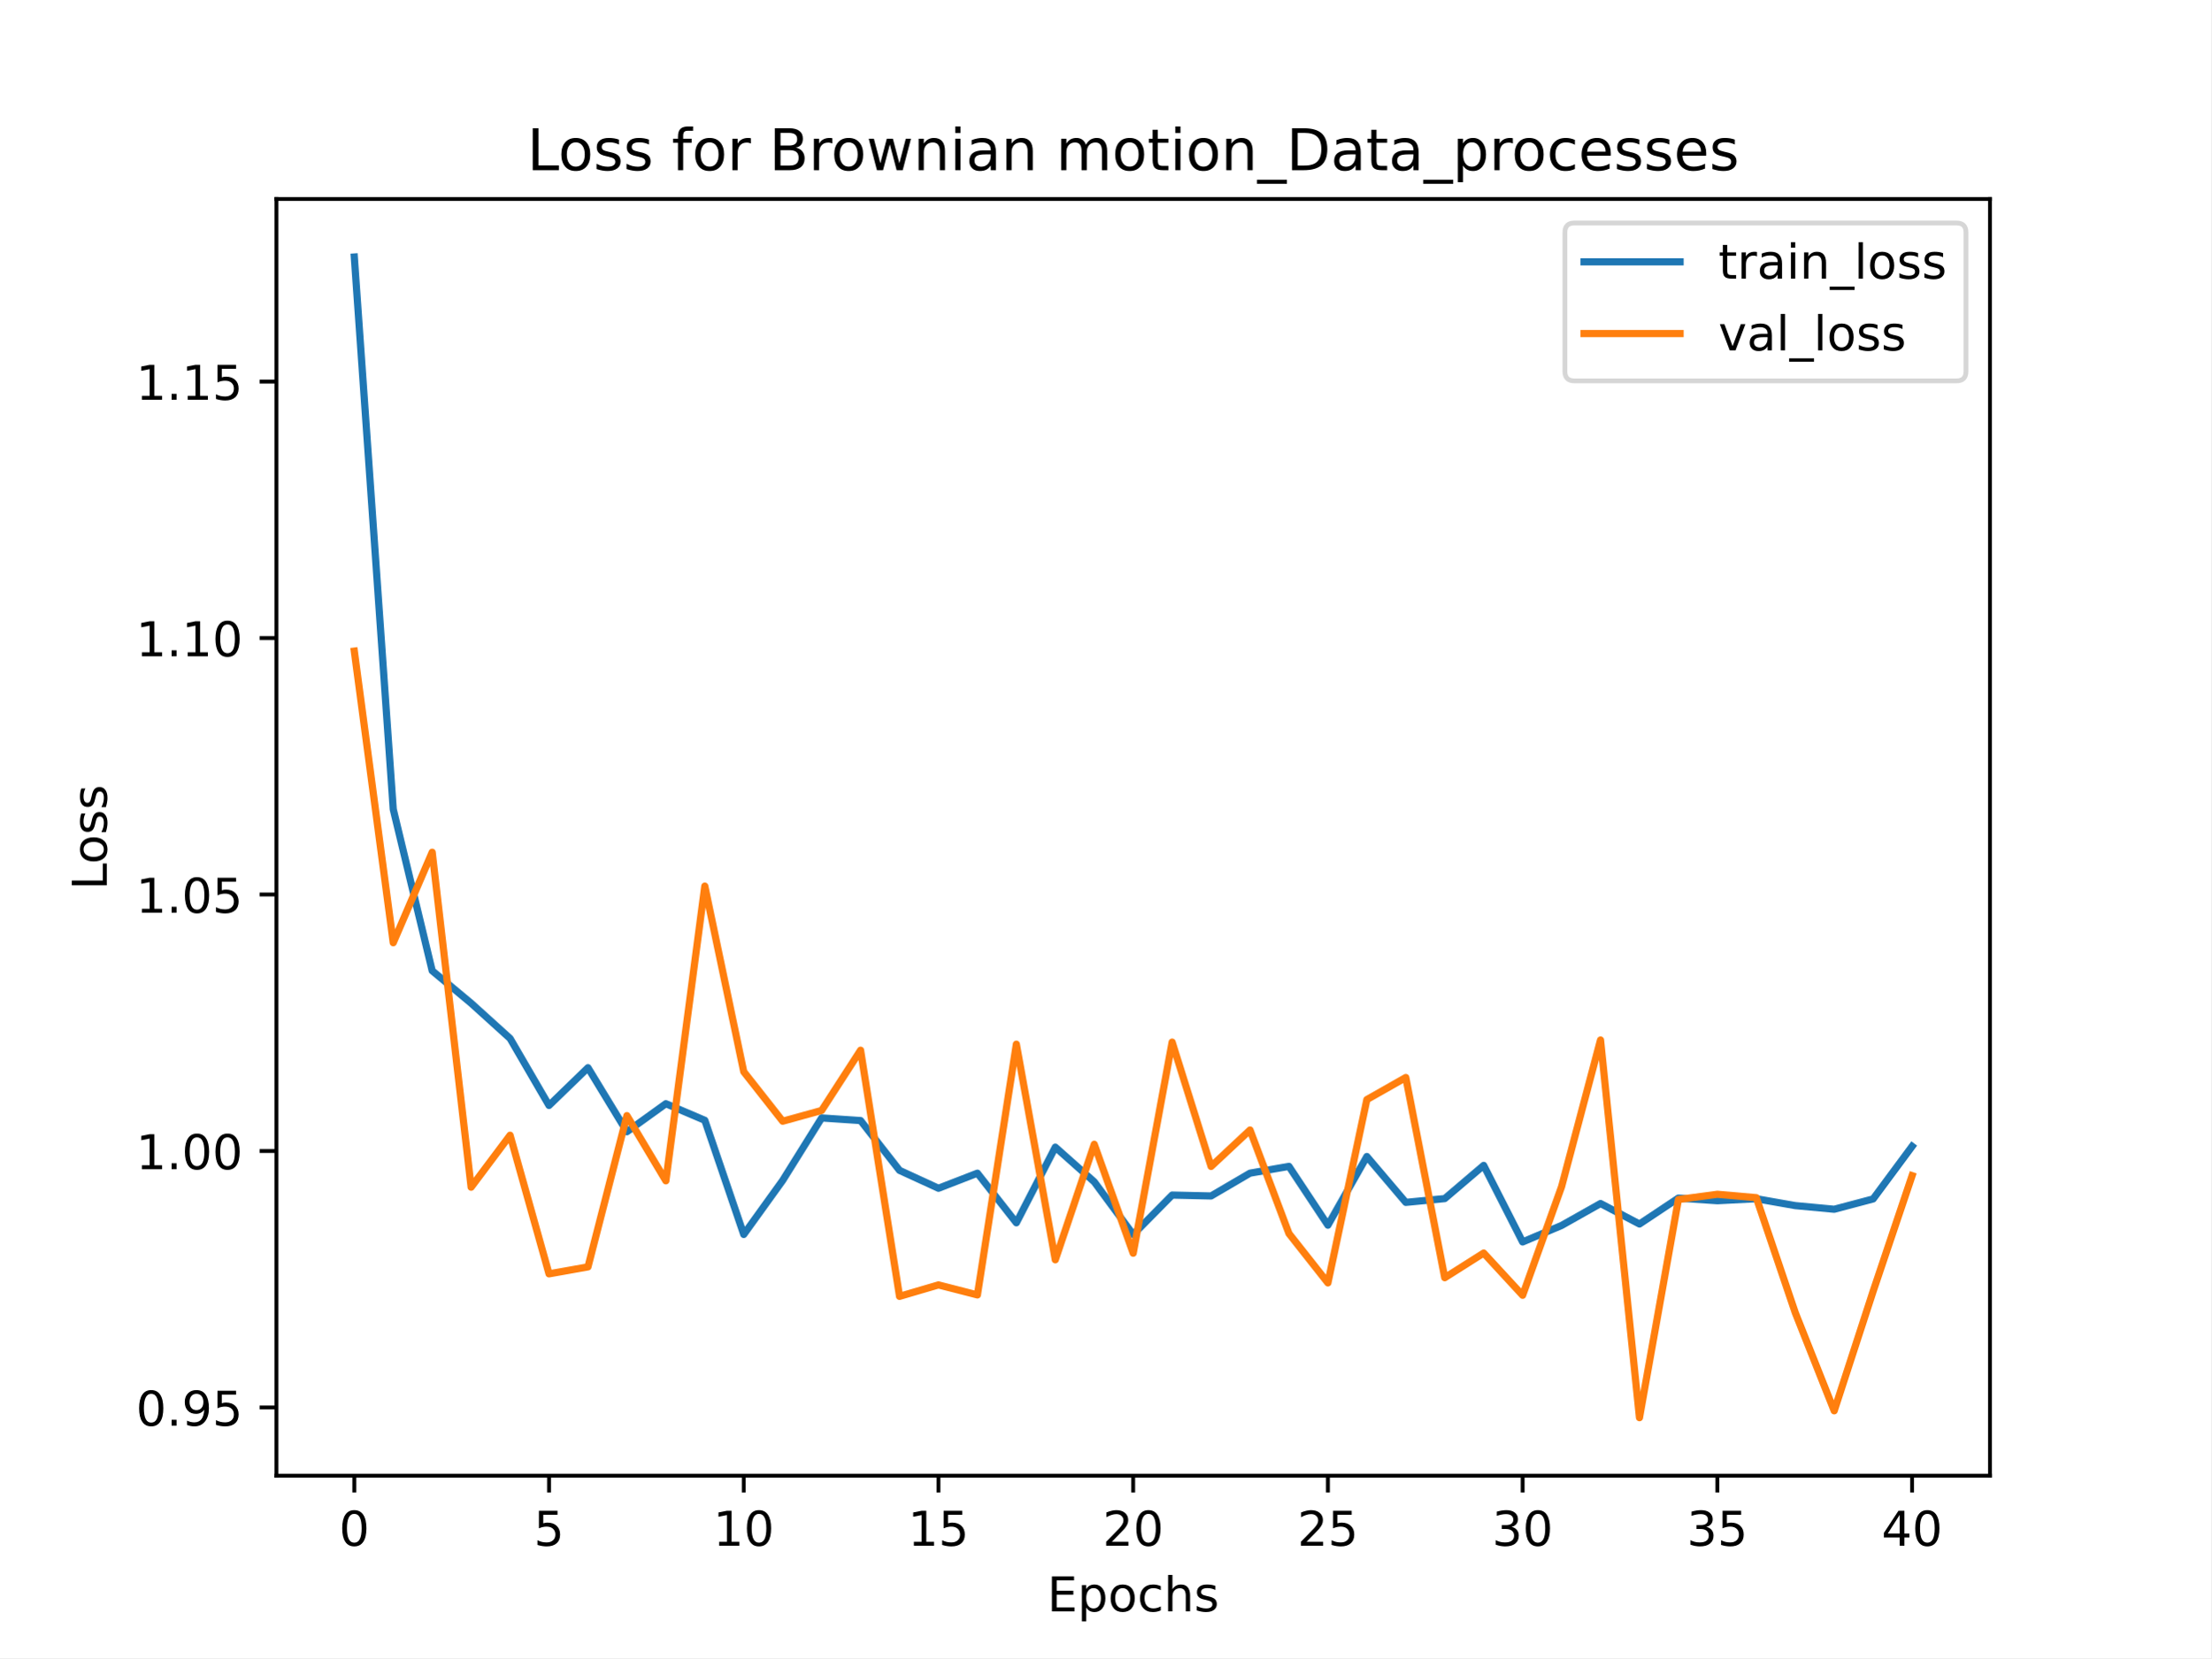
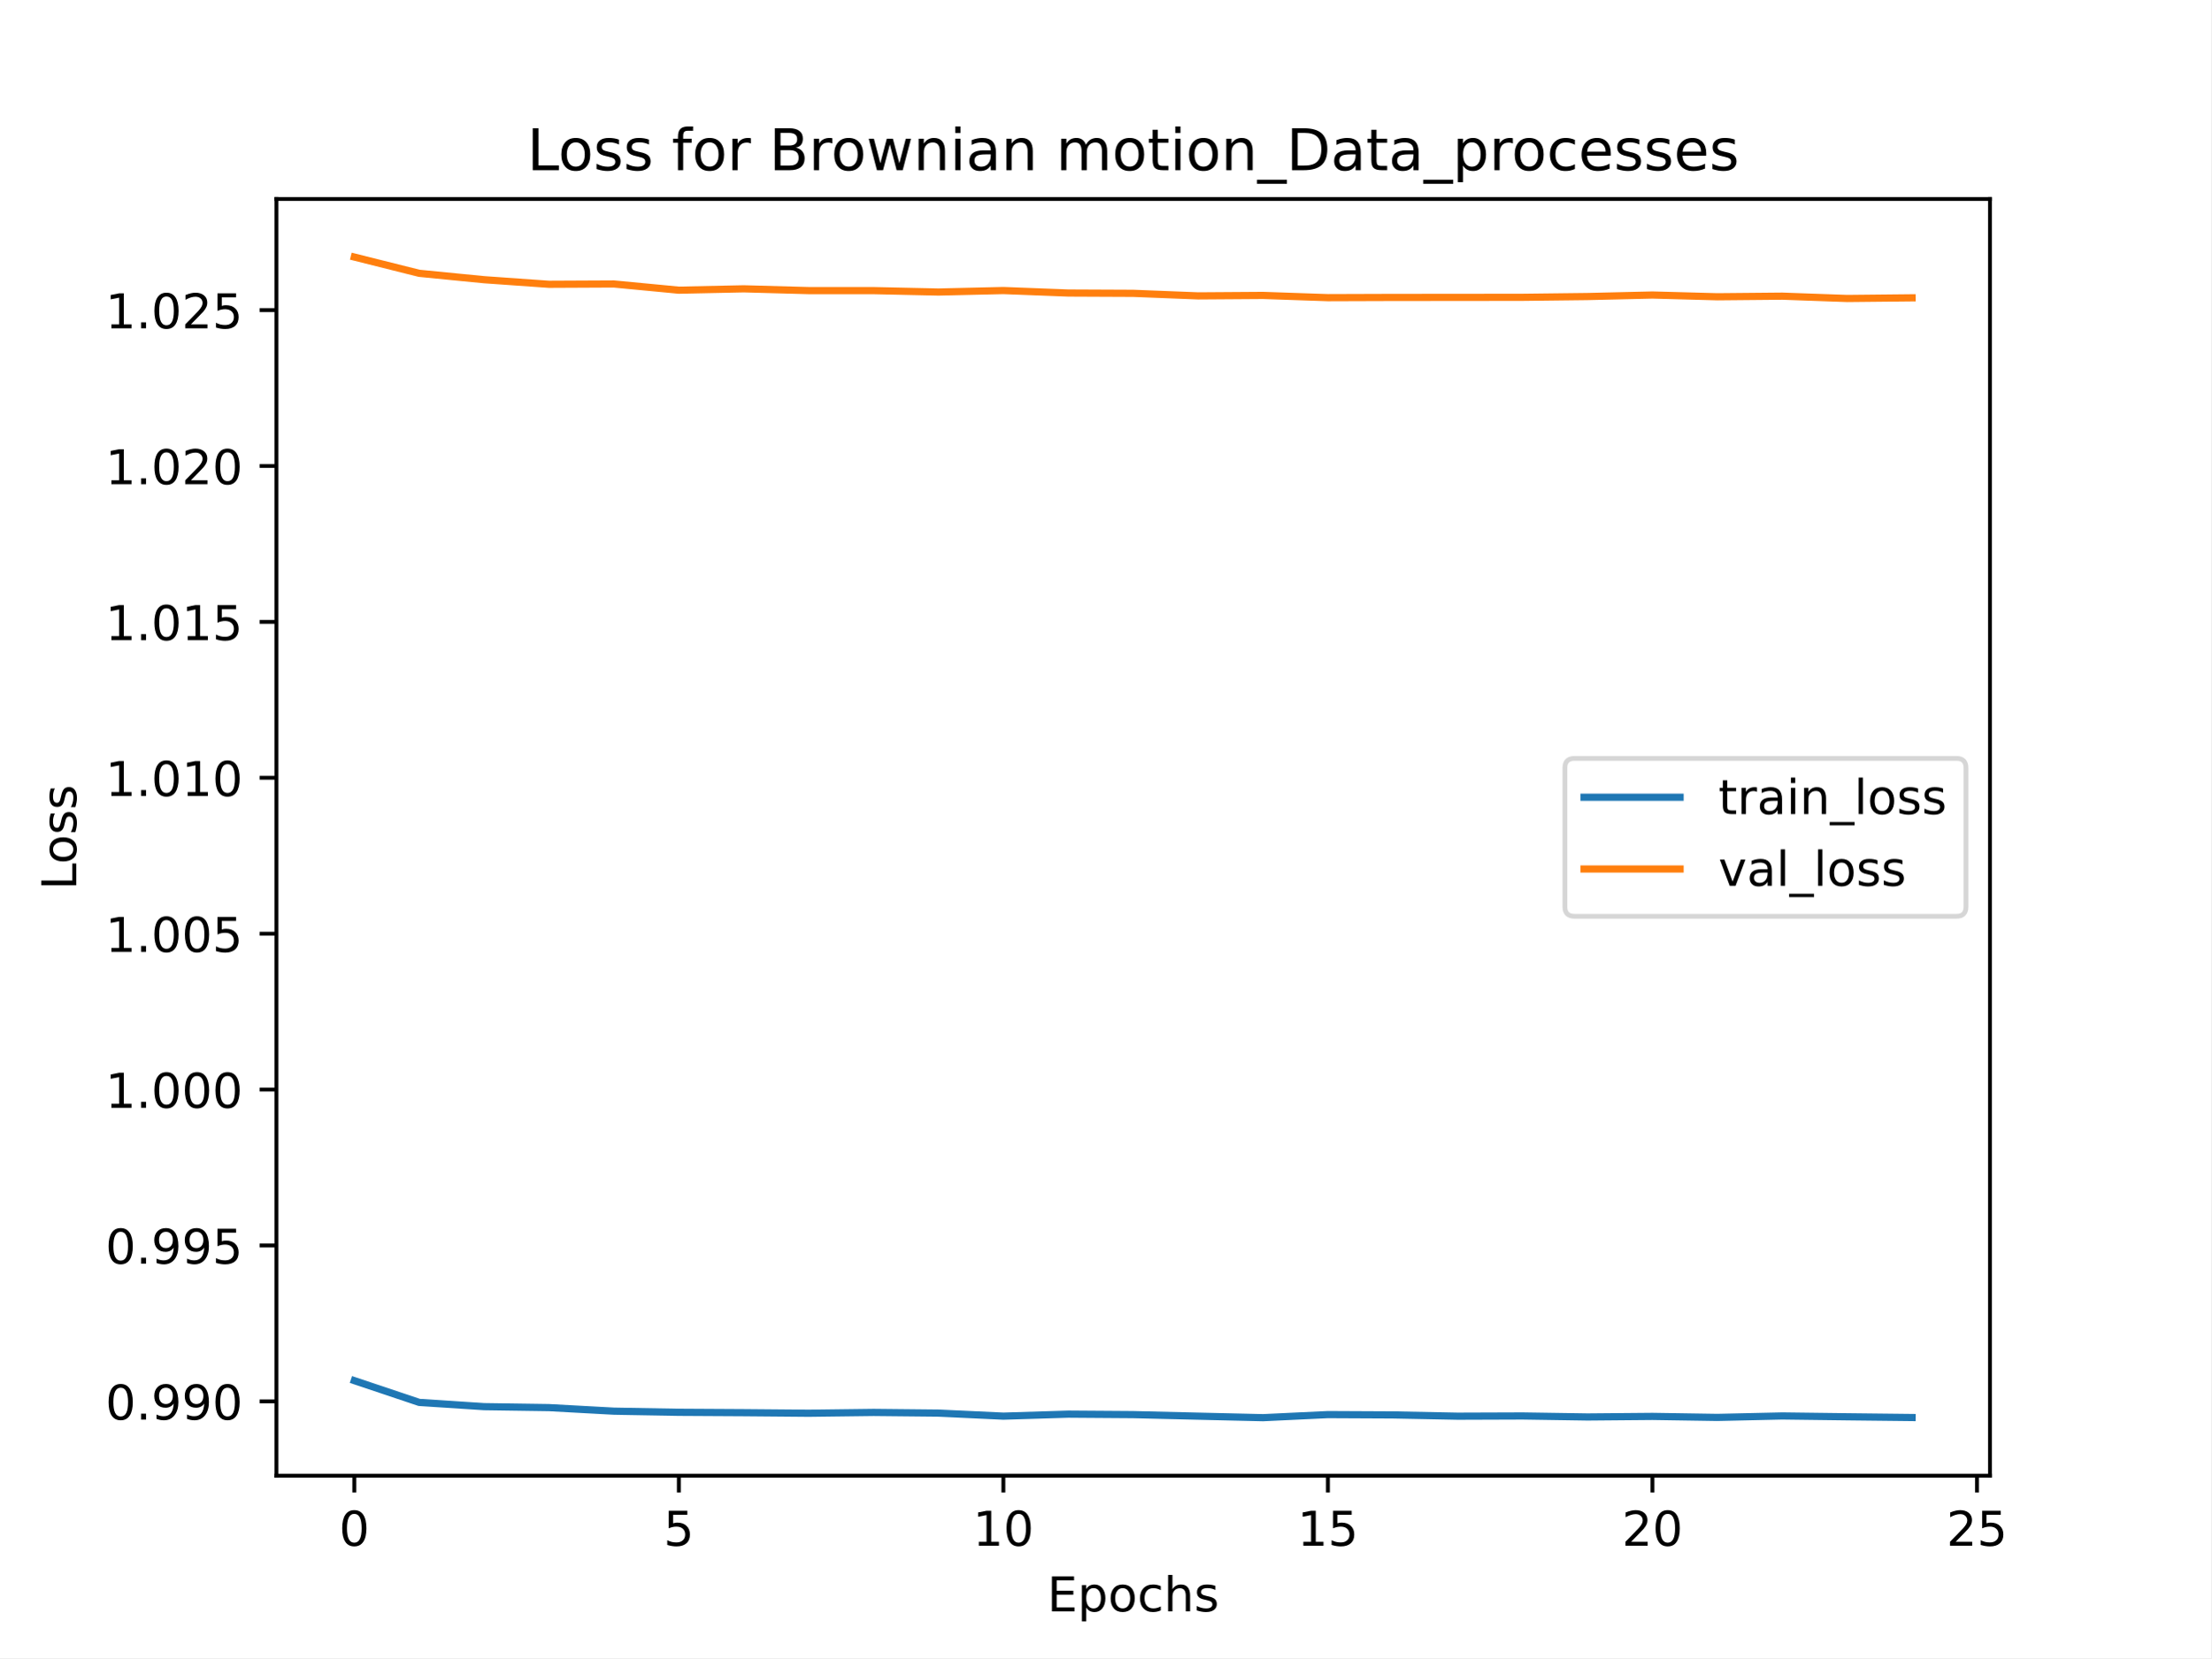
<svg xmlns="http://www.w3.org/2000/svg" xmlns:xlink="http://www.w3.org/1999/xlink" width="460.8pt" height="345.6pt" viewBox="0 0 460.8 345.6" version="1.1">
  <defs>
    <style type="text/css">*{stroke-linejoin: round; stroke-linecap: butt}</style>
  </defs>
  <g id="figure_1">
    <g id="patch_1">
      <path d="M 0 345.6  L 460.8 345.6  L 460.8 0  L 0 0  z " style="fill: #ffffff" />
    </g>
    <g id="axes_1">
      <g id="patch_2">
        <path d="M 57.6 307.584  L 414.72 307.584  L 414.72 41.472  L 57.6 41.472  z " style="fill: #ffffff" />
      </g>
      <g id="matplotlib.axis_1">
        <g id="xtick_1">
          <g id="line2d_1">
            <defs>
-               <path id="m9b17b53771" d="M 0 0  L 0 3.5  " style="stroke: #000000; stroke-width: 0.8" />
-             </defs>
-             <g>
-               <use xlink:href="#m9b17b53771" x="73.833" y="307.584" style="stroke: #000000; stroke-width: 0.8" />
+               <path id="m72644d7624" d="M 0 0  L 0 3.5  " style="stroke: #000000; stroke-width: 0.8" />
+             </defs>
+             <g>
+               <use xlink:href="#m72644d7624" x="73.833" y="307.584" style="stroke: #000000; stroke-width: 0.8" />
            </g>
          </g>
          <g id="text_1">
            <g transform="translate(70.65148 322.1824) scale(0.1 -0.1)">
              <defs>
                <path id="DejaVuSans-30" d="M 2034 4250  Q 1547 4250 1301 3770  Q 1056 3291 1056 2328  Q 1056 1369 1301 889  Q 1547 409 2034 409  Q 2525 409 2770 889  Q 3016 1369 3016 2328  Q 3016 3291 2770 3770  Q 2525 4250 2034 4250  z M 2034 4750  Q 2819 4750 3233 4129  Q 3647 3509 3647 2328  Q 3647 1150 3233 529  Q 2819 -91 2034 -91  Q 1250 -91 836 529  Q 422 1150 422 2328  Q 422 3509 836 4129  Q 1250 4750 2034 4750  z " transform="scale(0.015625)" />
              </defs>
              <use xlink:href="#DejaVuSans-30" />
            </g>
          </g>
        </g>
        <g id="xtick_2">
          <g id="line2d_2">
            <g>
-               <use xlink:href="#m9b17b53771" x="114.415" y="307.584" style="stroke: #000000; stroke-width: 0.8" />
+               <use xlink:href="#m72644d7624" x="141.469" y="307.584" style="stroke: #000000; stroke-width: 0.8" />
            </g>
          </g>
          <g id="text_2">
-             <g transform="translate(111.2333 322.1824) scale(0.1 -0.1)">
+             <g transform="translate(138.2878 322.1824) scale(0.1 -0.1)">
              <defs>
                <path id="DejaVuSans-35" d="M 691 4666  L 3169 4666  L 3169 4134  L 1269 4134  L 1269 2991  Q 1406 3038 1543 3061  Q 1681 3084 1819 3084  Q 2600 3084 3056 2656  Q 3513 2228 3513 1497  Q 3513 744 3044 326  Q 2575 -91 1722 -91  Q 1428 -91 1123 -41  Q 819 9 494 109  L 494 744  Q 775 591 1075 516  Q 1375 441 1709 441  Q 2250 441 2565 725  Q 2881 1009 2881 1497  Q 2881 1984 2565 2268  Q 2250 2553 1709 2553  Q 1456 2553 1204 2497  Q 953 2441 691 2322  L 691 4666  z " transform="scale(0.015625)" />
              </defs>
              <use xlink:href="#DejaVuSans-35" />
            </g>
          </g>
        </g>
        <g id="xtick_3">
          <g id="line2d_3">
            <g>
-               <use xlink:href="#m9b17b53771" x="154.996" y="307.584" style="stroke: #000000; stroke-width: 0.8" />
+               <use xlink:href="#m72644d7624" x="209.105" y="307.584" style="stroke: #000000; stroke-width: 0.8" />
            </g>
          </g>
          <g id="text_3">
-             <g transform="translate(148.6339 322.1824) scale(0.1 -0.1)">
+             <g transform="translate(202.743 322.1824) scale(0.1 -0.1)">
              <defs>
                <path id="DejaVuSans-31" d="M 794 531  L 1825 531  L 1825 4091  L 703 3866  L 703 4441  L 1819 4666  L 2450 4666  L 2450 531  L 3481 531  L 3481 0  L 794 0  L 794 531  z " transform="scale(0.015625)" />
              </defs>
              <use xlink:href="#DejaVuSans-31" />
              <use xlink:href="#DejaVuSans-30" transform="translate(63.62305 0)" />
            </g>
          </g>
        </g>
        <g id="xtick_4">
          <g id="line2d_4">
            <g>
-               <use xlink:href="#m9b17b53771" x="195.578" y="307.584" style="stroke: #000000; stroke-width: 0.8" />
+               <use xlink:href="#m72644d7624" x="276.742" y="307.584" style="stroke: #000000; stroke-width: 0.8" />
            </g>
          </g>
          <g id="text_4">
-             <g transform="translate(189.2157 322.1824) scale(0.1 -0.1)">
+             <g transform="translate(270.3793 322.1824) scale(0.1 -0.1)">
              <use xlink:href="#DejaVuSans-31" />
              <use xlink:href="#DejaVuSans-35" transform="translate(63.62305 0)" />
            </g>
          </g>
        </g>
        <g id="xtick_5">
          <g id="line2d_5">
            <g>
-               <use xlink:href="#m9b17b53771" x="236.16" y="307.584" style="stroke: #000000; stroke-width: 0.8" />
+               <use xlink:href="#m72644d7624" x="344.378" y="307.584" style="stroke: #000000; stroke-width: 0.8" />
            </g>
          </g>
          <g id="text_5">
-             <g transform="translate(229.7975 322.1824) scale(0.1 -0.1)">
+             <g transform="translate(338.0157 322.1824) scale(0.1 -0.1)">
              <defs>
                <path id="DejaVuSans-32" d="M 1228 531  L 3431 531  L 3431 0  L 469 0  L 469 531  Q 828 903 1448 1529  Q 2069 2156 2228 2338  Q 2531 2678 2651 2914  Q 2772 3150 2772 3378  Q 2772 3750 2511 3984  Q 2250 4219 1831 4219  Q 1534 4219 1204 4116  Q 875 4013 500 3803  L 500 4441  Q 881 4594 1212 4672  Q 1544 4750 1819 4750  Q 2544 4750 2975 4387  Q 3406 4025 3406 3419  Q 3406 3131 3298 2873  Q 3191 2616 2906 2266  Q 2828 2175 2409 1742  Q 1991 1309 1228 531  z " transform="scale(0.015625)" />
              </defs>
              <use xlink:href="#DejaVuSans-32" />
              <use xlink:href="#DejaVuSans-30" transform="translate(63.62305 0)" />
            </g>
          </g>
        </g>
        <g id="xtick_6">
          <g id="line2d_6">
            <g>
-               <use xlink:href="#m9b17b53771" x="276.742" y="307.584" style="stroke: #000000; stroke-width: 0.8" />
+               <use xlink:href="#m72644d7624" x="412.015" y="307.584" style="stroke: #000000; stroke-width: 0.8" />
            </g>
          </g>
          <g id="text_6">
-             <g transform="translate(270.3793 322.1824) scale(0.1 -0.1)">
+             <g transform="translate(405.652 322.1824) scale(0.1 -0.1)">
              <use xlink:href="#DejaVuSans-32" />
              <use xlink:href="#DejaVuSans-35" transform="translate(63.62305 0)" />
            </g>
          </g>
        </g>
-         <g id="xtick_7">
-           <g id="line2d_7">
-             <g>
-               <use xlink:href="#m9b17b53771" x="317.324" y="307.584" style="stroke: #000000; stroke-width: 0.8" />
-             </g>
-           </g>
-           <g id="text_7">
-             <g transform="translate(310.9611 322.1824) scale(0.1 -0.1)">
-               <defs>
-                 <path id="DejaVuSans-33" d="M 2597 2516  Q 3050 2419 3304 2112  Q 3559 1806 3559 1356  Q 3559 666 3084 287  Q 2609 -91 1734 -91  Q 1441 -91 1130 -33  Q 819 25 488 141  L 488 750  Q 750 597 1062 519  Q 1375 441 1716 441  Q 2309 441 2620 675  Q 2931 909 2931 1356  Q 2931 1769 2642 2001  Q 2353 2234 1838 2234  L 1294 2234  L 1294 2753  L 1863 2753  Q 2328 2753 2575 2939  Q 2822 3125 2822 3475  Q 2822 3834 2567 4026  Q 2313 4219 1838 4219  Q 1578 4219 1281 4162  Q 984 4106 628 3988  L 628 4550  Q 988 4650 1302 4700  Q 1616 4750 1894 4750  Q 2613 4750 3031 4423  Q 3450 4097 3450 3541  Q 3450 3153 3228 2886  Q 3006 2619 2597 2516  z " transform="scale(0.015625)" />
-               </defs>
-               <use xlink:href="#DejaVuSans-33" />
-               <use xlink:href="#DejaVuSans-30" transform="translate(63.62305 0)" />
-             </g>
-           </g>
-         </g>
-         <g id="xtick_8">
-           <g id="line2d_8">
-             <g>
-               <use xlink:href="#m9b17b53771" x="357.905" y="307.584" style="stroke: #000000; stroke-width: 0.8" />
-             </g>
-           </g>
-           <g id="text_8">
-             <g transform="translate(351.543 322.1824) scale(0.1 -0.1)">
-               <use xlink:href="#DejaVuSans-33" />
-               <use xlink:href="#DejaVuSans-35" transform="translate(63.62305 0)" />
-             </g>
-           </g>
-         </g>
-         <g id="xtick_9">
-           <g id="line2d_9">
-             <g>
-               <use xlink:href="#m9b17b53771" x="398.487" y="307.584" style="stroke: #000000; stroke-width: 0.8" />
-             </g>
-           </g>
-           <g id="text_9">
-             <g transform="translate(392.1248 322.1824) scale(0.1 -0.1)">
-               <defs>
-                 <path id="DejaVuSans-34" d="M 2419 4116  L 825 1625  L 2419 1625  L 2419 4116  z M 2253 4666  L 3047 4666  L 3047 1625  L 3713 1625  L 3713 1100  L 3047 1100  L 3047 0  L 2419 0  L 2419 1100  L 313 1100  L 313 1709  L 2253 4666  z " transform="scale(0.015625)" />
-               </defs>
-               <use xlink:href="#DejaVuSans-34" />
-               <use xlink:href="#DejaVuSans-30" transform="translate(63.62305 0)" />
-             </g>
-           </g>
-         </g>
-         <g id="text_10">
+         <g id="text_7">
          <g transform="translate(218.2444 335.8606) scale(0.1 -0.1)">
            <defs>
              <path id="DejaVuSans-45" d="M 628 4666  L 3578 4666  L 3578 4134  L 1259 4134  L 1259 2753  L 3481 2753  L 3481 2222  L 1259 2222  L 1259 531  L 3634 531  L 3634 0  L 628 0  L 628 4666  z " transform="scale(0.015625)" />
              <path id="DejaVuSans-70" d="M 1159 525  L 1159 -1331  L 581 -1331  L 581 3500  L 1159 3500  L 1159 2969  Q 1341 3281 1617 3432  Q 1894 3584 2278 3584  Q 2916 3584 3314 3078  Q 3713 2572 3713 1747  Q 3713 922 3314 415  Q 2916 -91 2278 -91  Q 1894 -91 1617 61  Q 1341 213 1159 525  z M 3116 1747  Q 3116 2381 2855 2742  Q 2594 3103 2138 3103  Q 1681 3103 1420 2742  Q 1159 2381 1159 1747  Q 1159 1113 1420 752  Q 1681 391 2138 391  Q 2594 391 2855 752  Q 3116 1113 3116 1747  z " transform="scale(0.015625)" />
              <path id="DejaVuSans-6f" d="M 1959 3097  Q 1497 3097 1228 2736  Q 959 2375 959 1747  Q 959 1119 1226 758  Q 1494 397 1959 397  Q 2419 397 2687 759  Q 2956 1122 2956 1747  Q 2956 2369 2687 2733  Q 2419 3097 1959 3097  z M 1959 3584  Q 2709 3584 3137 3096  Q 3566 2609 3566 1747  Q 3566 888 3137 398  Q 2709 -91 1959 -91  Q 1206 -91 779 398  Q 353 888 353 1747  Q 353 2609 779 3096  Q 1206 3584 1959 3584  z " transform="scale(0.015625)" />
              <path id="DejaVuSans-63" d="M 3122 3366  L 3122 2828  Q 2878 2963 2633 3030  Q 2388 3097 2138 3097  Q 1578 3097 1268 2742  Q 959 2388 959 1747  Q 959 1106 1268 751  Q 1578 397 2138 397  Q 2388 397 2633 464  Q 2878 531 3122 666  L 3122 134  Q 2881 22 2623 -34  Q 2366 -91 2075 -91  Q 1284 -91 818 406  Q 353 903 353 1747  Q 353 2603 823 3093  Q 1294 3584 2113 3584  Q 2378 3584 2631 3529  Q 2884 3475 3122 3366  z " transform="scale(0.015625)" />
              <path id="DejaVuSans-68" d="M 3513 2113  L 3513 0  L 2938 0  L 2938 2094  Q 2938 2591 2744 2837  Q 2550 3084 2163 3084  Q 1697 3084 1428 2787  Q 1159 2491 1159 1978  L 1159 0  L 581 0  L 581 4863  L 1159 4863  L 1159 2956  Q 1366 3272 1645 3428  Q 1925 3584 2291 3584  Q 2894 3584 3203 3211  Q 3513 2838 3513 2113  z " transform="scale(0.015625)" />
              <path id="DejaVuSans-73" d="M 2834 3397  L 2834 2853  Q 2591 2978 2328 3040  Q 2066 3103 1784 3103  Q 1356 3103 1142 2972  Q 928 2841 928 2578  Q 928 2378 1081 2264  Q 1234 2150 1697 2047  L 1894 2003  Q 2506 1872 2764 1633  Q 3022 1394 3022 966  Q 3022 478 2636 193  Q 2250 -91 1575 -91  Q 1294 -91 989 -36  Q 684 19 347 128  L 347 722  Q 666 556 975 473  Q 1284 391 1588 391  Q 1994 391 2212 530  Q 2431 669 2431 922  Q 2431 1156 2273 1281  Q 2116 1406 1581 1522  L 1381 1569  Q 847 1681 609 1914  Q 372 2147 372 2553  Q 372 3047 722 3315  Q 1072 3584 1716 3584  Q 2034 3584 2315 3537  Q 2597 3491 2834 3397  z " transform="scale(0.015625)" />
            </defs>
            <use xlink:href="#DejaVuSans-45" />
            <use xlink:href="#DejaVuSans-70" transform="translate(63.18359 0)" />
            <use xlink:href="#DejaVuSans-6f" transform="translate(126.6602 0)" />
            <use xlink:href="#DejaVuSans-63" transform="translate(187.8418 0)" />
            <use xlink:href="#DejaVuSans-68" transform="translate(242.8223 0)" />
            <use xlink:href="#DejaVuSans-73" transform="translate(306.2012 0)" />
          </g>
        </g>
      </g>
      <g id="matplotlib.axis_2">
        <g id="ytick_1">
-           <g id="line2d_10">
-             <defs>
-               <path id="m064e1895b8" d="M 0 0  L -3.5 0  " style="stroke: #000000; stroke-width: 0.8" />
-             </defs>
-             <g>
-               <use xlink:href="#m064e1895b8" x="57.6" y="293.362" style="stroke: #000000; stroke-width: 0.8" />
-             </g>
-           </g>
-           <g id="text_11">
-             <g transform="translate(28.33438 297.1617) scale(0.1 -0.1)">
+           <g id="line2d_7">
+             <defs>
+               <path id="m148008c22e" d="M 0 0  L -3.5 0  " style="stroke: #000000; stroke-width: 0.8" />
+             </defs>
+             <g>
+               <use xlink:href="#m148008c22e" x="57.6" y="292.091" style="stroke: #000000; stroke-width: 0.8" />
+             </g>
+           </g>
+           <g id="text_8">
+             <g transform="translate(21.97188 295.8901) scale(0.1 -0.1)">
              <defs>
                <path id="DejaVuSans-2e" d="M 684 794  L 1344 794  L 1344 0  L 684 0  L 684 794  z " transform="scale(0.015625)" />
                <path id="DejaVuSans-39" d="M 703 97  L 703 672  Q 941 559 1184 500  Q 1428 441 1663 441  Q 2288 441 2617 861  Q 2947 1281 2994 2138  Q 2813 1869 2534 1725  Q 2256 1581 1919 1581  Q 1219 1581 811 2004  Q 403 2428 403 3163  Q 403 3881 828 4315  Q 1253 4750 1959 4750  Q 2769 4750 3195 4129  Q 3622 3509 3622 2328  Q 3622 1225 3098 567  Q 2575 -91 1691 -91  Q 1453 -91 1209 -44  Q 966 3 703 97  z M 1959 2075  Q 2384 2075 2632 2365  Q 2881 2656 2881 3163  Q 2881 3666 2632 3958  Q 2384 4250 1959 4250  Q 1534 4250 1286 3958  Q 1038 3666 1038 3163  Q 1038 2656 1286 2365  Q 1534 2075 1959 2075  z " transform="scale(0.015625)" />
              </defs>
              <use xlink:href="#DejaVuSans-30" />
              <use xlink:href="#DejaVuSans-2e" transform="translate(63.62305 0)" />
              <use xlink:href="#DejaVuSans-39" transform="translate(95.41016 0)" />
-               <use xlink:href="#DejaVuSans-35" transform="translate(159.0332 0)" />
+               <use xlink:href="#DejaVuSans-39" transform="translate(159.0332 0)" />
+               <use xlink:href="#DejaVuSans-30" transform="translate(222.6562 0)" />
            </g>
          </g>
        </g>
        <g id="ytick_2">
+           <g id="line2d_8">
+             <g>
+               <use xlink:href="#m148008c22e" x="57.6" y="259.596" style="stroke: #000000; stroke-width: 0.8" />
+             </g>
+           </g>
+           <g id="text_9">
+             <g transform="translate(21.97188 263.3954) scale(0.1 -0.1)">
+               <use xlink:href="#DejaVuSans-30" />
+               <use xlink:href="#DejaVuSans-2e" transform="translate(63.62305 0)" />
+               <use xlink:href="#DejaVuSans-39" transform="translate(95.41016 0)" />
+               <use xlink:href="#DejaVuSans-39" transform="translate(159.0332 0)" />
+               <use xlink:href="#DejaVuSans-35" transform="translate(222.6562 0)" />
+             </g>
+           </g>
+         </g>
+         <g id="ytick_3">
+           <g id="line2d_9">
+             <g>
+               <use xlink:href="#m148008c22e" x="57.6" y="227.101" style="stroke: #000000; stroke-width: 0.8" />
+             </g>
+           </g>
+           <g id="text_10">
+             <g transform="translate(21.97188 230.9007) scale(0.1 -0.1)">
+               <use xlink:href="#DejaVuSans-31" />
+               <use xlink:href="#DejaVuSans-2e" transform="translate(63.62305 0)" />
+               <use xlink:href="#DejaVuSans-30" transform="translate(95.41016 0)" />
+               <use xlink:href="#DejaVuSans-30" transform="translate(159.0332 0)" />
+               <use xlink:href="#DejaVuSans-30" transform="translate(222.6562 0)" />
+             </g>
+           </g>
+         </g>
+         <g id="ytick_4">
+           <g id="line2d_10">
+             <g>
+               <use xlink:href="#m148008c22e" x="57.6" y="194.607" style="stroke: #000000; stroke-width: 0.8" />
+             </g>
+           </g>
+           <g id="text_11">
+             <g transform="translate(21.97188 198.406) scale(0.1 -0.1)">
+               <use xlink:href="#DejaVuSans-31" />
+               <use xlink:href="#DejaVuSans-2e" transform="translate(63.62305 0)" />
+               <use xlink:href="#DejaVuSans-30" transform="translate(95.41016 0)" />
+               <use xlink:href="#DejaVuSans-30" transform="translate(159.0332 0)" />
+               <use xlink:href="#DejaVuSans-35" transform="translate(222.6562 0)" />
+             </g>
+           </g>
+         </g>
+         <g id="ytick_5">
          <g id="line2d_11">
            <g>
-               <use xlink:href="#m064e1895b8" x="57.6" y="239.904" style="stroke: #000000; stroke-width: 0.8" />
+               <use xlink:href="#m148008c22e" x="57.6" y="162.112" style="stroke: #000000; stroke-width: 0.8" />
            </g>
          </g>
          <g id="text_12">
-             <g transform="translate(28.33438 243.7031) scale(0.1 -0.1)">
-               <use xlink:href="#DejaVuSans-31" />
-               <use xlink:href="#DejaVuSans-2e" transform="translate(63.62305 0)" />
-               <use xlink:href="#DejaVuSans-30" transform="translate(95.41016 0)" />
-               <use xlink:href="#DejaVuSans-30" transform="translate(159.0332 0)" />
-             </g>
-           </g>
-         </g>
-         <g id="ytick_3">
+             <g transform="translate(21.97188 165.9113) scale(0.1 -0.1)">
+               <use xlink:href="#DejaVuSans-31" />
+               <use xlink:href="#DejaVuSans-2e" transform="translate(63.62305 0)" />
+               <use xlink:href="#DejaVuSans-30" transform="translate(95.41016 0)" />
+               <use xlink:href="#DejaVuSans-31" transform="translate(159.0332 0)" />
+               <use xlink:href="#DejaVuSans-30" transform="translate(222.6562 0)" />
+             </g>
+           </g>
+         </g>
+         <g id="ytick_6">
          <g id="line2d_12">
            <g>
-               <use xlink:href="#m064e1895b8" x="57.6" y="186.445" style="stroke: #000000; stroke-width: 0.8" />
+               <use xlink:href="#m148008c22e" x="57.6" y="129.617" style="stroke: #000000; stroke-width: 0.8" />
            </g>
          </g>
          <g id="text_13">
-             <g transform="translate(28.33438 190.2444) scale(0.1 -0.1)">
-               <use xlink:href="#DejaVuSans-31" />
-               <use xlink:href="#DejaVuSans-2e" transform="translate(63.62305 0)" />
-               <use xlink:href="#DejaVuSans-30" transform="translate(95.41016 0)" />
-               <use xlink:href="#DejaVuSans-35" transform="translate(159.0332 0)" />
-             </g>
-           </g>
-         </g>
-         <g id="ytick_4">
+             <g transform="translate(21.97188 133.4166) scale(0.1 -0.1)">
+               <use xlink:href="#DejaVuSans-31" />
+               <use xlink:href="#DejaVuSans-2e" transform="translate(63.62305 0)" />
+               <use xlink:href="#DejaVuSans-30" transform="translate(95.41016 0)" />
+               <use xlink:href="#DejaVuSans-31" transform="translate(159.0332 0)" />
+               <use xlink:href="#DejaVuSans-35" transform="translate(222.6562 0)" />
+             </g>
+           </g>
+         </g>
+         <g id="ytick_7">
          <g id="line2d_13">
            <g>
-               <use xlink:href="#m064e1895b8" x="57.6" y="132.987" style="stroke: #000000; stroke-width: 0.8" />
+               <use xlink:href="#m148008c22e" x="57.6" y="97.123" style="stroke: #000000; stroke-width: 0.8" />
            </g>
          </g>
          <g id="text_14">
-             <g transform="translate(28.33438 136.7858) scale(0.1 -0.1)">
-               <use xlink:href="#DejaVuSans-31" />
-               <use xlink:href="#DejaVuSans-2e" transform="translate(63.62305 0)" />
-               <use xlink:href="#DejaVuSans-31" transform="translate(95.41016 0)" />
-               <use xlink:href="#DejaVuSans-30" transform="translate(159.0332 0)" />
-             </g>
-           </g>
-         </g>
-         <g id="ytick_5">
+             <g transform="translate(21.97188 100.9219) scale(0.1 -0.1)">
+               <use xlink:href="#DejaVuSans-31" />
+               <use xlink:href="#DejaVuSans-2e" transform="translate(63.62305 0)" />
+               <use xlink:href="#DejaVuSans-30" transform="translate(95.41016 0)" />
+               <use xlink:href="#DejaVuSans-32" transform="translate(159.0332 0)" />
+               <use xlink:href="#DejaVuSans-30" transform="translate(222.6562 0)" />
+             </g>
+           </g>
+         </g>
+         <g id="ytick_8">
          <g id="line2d_14">
            <g>
-               <use xlink:href="#m064e1895b8" x="57.6" y="79.528" style="stroke: #000000; stroke-width: 0.8" />
+               <use xlink:href="#m148008c22e" x="57.6" y="64.628" style="stroke: #000000; stroke-width: 0.8" />
            </g>
          </g>
          <g id="text_15">
-             <g transform="translate(28.33438 83.32716) scale(0.1 -0.1)">
-               <use xlink:href="#DejaVuSans-31" />
-               <use xlink:href="#DejaVuSans-2e" transform="translate(63.62305 0)" />
-               <use xlink:href="#DejaVuSans-31" transform="translate(95.41016 0)" />
-               <use xlink:href="#DejaVuSans-35" transform="translate(159.0332 0)" />
+             <g transform="translate(21.97188 68.42717) scale(0.1 -0.1)">
+               <use xlink:href="#DejaVuSans-31" />
+               <use xlink:href="#DejaVuSans-2e" transform="translate(63.62305 0)" />
+               <use xlink:href="#DejaVuSans-30" transform="translate(95.41016 0)" />
+               <use xlink:href="#DejaVuSans-32" transform="translate(159.0332 0)" />
+               <use xlink:href="#DejaVuSans-35" transform="translate(222.6562 0)" />
            </g>
          </g>
        </g>
        <g id="text_16">
-           <g transform="translate(22.25469 185.4952) rotate(-90) scale(0.1 -0.1)">
+           <g transform="translate(15.89219 185.4952) rotate(-90) scale(0.1 -0.1)">
            <defs>
              <path id="DejaVuSans-4c" d="M 628 4666  L 1259 4666  L 1259 531  L 3531 531  L 3531 0  L 628 0  L 628 4666  z " transform="scale(0.015625)" />
            </defs>
            <use xlink:href="#DejaVuSans-4c" />
            <use xlink:href="#DejaVuSans-6f" transform="translate(53.96289 0)" />
            <use xlink:href="#DejaVuSans-73" transform="translate(115.1445 0)" />
            <use xlink:href="#DejaVuSans-73" transform="translate(167.2441 0)" />
          </g>
        </g>
      </g>
      <g id="line2d_15">
-         <path d="M 73.833 53.568  L 81.949 168.673  L 90.065 202.334  L 98.182 209.101  L 106.298 216.447  L 114.415 230.414  L 122.531 222.546  L 130.647 235.892  L 138.764 230.049  L 146.88 233.504  L 154.996 257.304  L 163.113 246.033  L 171.229 233.015  L 179.345 233.561  L 187.462 243.943  L 195.578 247.672  L 203.695 244.532  L 211.811 254.875  L 219.927 239.104  L 228.044 246.329  L 236.16 257.324  L 244.276 249.091  L 252.393 249.278  L 260.509 244.526  L 268.625 243.113  L 276.742 255.37  L 284.858 241.055  L 292.975 250.615  L 301.091 249.827  L 309.207 242.908  L 317.324 258.864  L 325.44 255.427  L 333.556 250.854  L 341.673 255.126  L 349.789 249.724  L 357.905 250.273  L 366.022 249.855  L 374.138 251.291  L 382.255 252.05  L 390.371 249.896  L 398.487 238.937  " clip-path="url(#p4b5b3c45ef)" style="fill: none; stroke: #1f77b4; stroke-width: 1.5; stroke-linecap: square" />
+         <path d="M 73.833 287.767  L 87.36 292.307  L 100.887 293.193  L 114.415 293.392  L 127.942 294.134  L 141.469 294.372  L 154.996 294.451  L 168.524 294.569  L 182.051 294.399  L 195.578 294.538  L 209.105 295.171  L 222.633 294.755  L 236.16 294.852  L 249.687 295.174  L 263.215 295.488  L 276.742 294.847  L 290.269 294.914  L 303.796 295.181  L 317.324 295.134  L 330.851 295.342  L 344.378 295.223  L 357.905 295.434  L 371.433 295.13  L 384.96 295.302  L 398.487 295.455  " clip-path="url(#pccabb000ae)" style="fill: none; stroke: #1f77b4; stroke-width: 1.5; stroke-linecap: square" />
      </g>
      <g id="line2d_16">
-         <path d="M 73.833 135.713  L 81.949 196.491  L 90.065 177.634  L 98.182 247.449  L 106.298 236.62  L 114.415 265.512  L 122.531 264.063  L 130.647 232.533  L 138.764 246.119  L 146.88 184.694  L 154.996 223.381  L 163.113 233.698  L 171.229 231.458  L 179.345 218.899  L 187.462 270.204  L 195.578 267.817  L 203.695 269.904  L 211.811 217.642  L 219.927 262.586  L 228.044 238.51  L 236.16 261.215  L 244.276 217.209  L 252.393 243.126  L 260.509 235.531  L 268.625 257.112  L 276.742 267.4  L 284.858 229.19  L 292.975 224.586  L 301.091 266.318  L 309.207 261.177  L 317.324 269.977  L 325.44 247.337  L 333.556 216.77  L 341.673 295.488  L 349.789 250.019  L 357.905 248.924  L 366.022 249.638  L 374.138 273.594  L 382.255 294.055  L 390.371 269.131  L 398.487 245.053  " clip-path="url(#p4b5b3c45ef)" style="fill: none; stroke: #ff7f0e; stroke-width: 1.5; stroke-linecap: square" />
+         <path d="M 73.833 53.568  L 87.36 56.961  L 100.887 58.294  L 114.415 59.25  L 127.942 59.184  L 141.469 60.479  L 154.996 60.195  L 168.524 60.564  L 182.051 60.567  L 195.578 60.864  L 209.105 60.549  L 222.633 61.071  L 236.16 61.134  L 249.687 61.669  L 263.215 61.574  L 276.742 62.037  L 290.269 61.992  L 303.796 61.982  L 317.324 61.965  L 330.851 61.805  L 344.378 61.487  L 357.905 61.852  L 371.433 61.726  L 384.96 62.209  L 398.487 62.068  " clip-path="url(#pccabb000ae)" style="fill: none; stroke: #ff7f0e; stroke-width: 1.5; stroke-linecap: square" />
      </g>
      <g id="patch_3">
        <path d="M 57.6 307.584  L 57.6 41.472  " style="fill: none; stroke: #000000; stroke-width: 0.8; stroke-linejoin: miter; stroke-linecap: square" />
      </g>
      <g id="patch_4">
        <path d="M 414.72 307.584  L 414.72 41.472  " style="fill: none; stroke: #000000; stroke-width: 0.8; stroke-linejoin: miter; stroke-linecap: square" />
      </g>
      <g id="patch_5">
        <path d="M 57.6 307.584  L 414.72 307.584  " style="fill: none; stroke: #000000; stroke-width: 0.8; stroke-linejoin: miter; stroke-linecap: square" />
      </g>
      <g id="patch_6">
        <path d="M 57.6 41.472  L 414.72 41.472  " style="fill: none; stroke: #000000; stroke-width: 0.8; stroke-linejoin: miter; stroke-linecap: square" />
      </g>
      <g id="text_17">
        <g transform="translate(109.8478 35.472) scale(0.12 -0.12)">
          <defs>
            <path id="DejaVuSans-20" transform="scale(0.015625)" />
            <path id="DejaVuSans-66" d="M 2375 4863  L 2375 4384  L 1825 4384  Q 1516 4384 1395 4259  Q 1275 4134 1275 3809  L 1275 3500  L 2222 3500  L 2222 3053  L 1275 3053  L 1275 0  L 697 0  L 697 3053  L 147 3053  L 147 3500  L 697 3500  L 697 3744  Q 697 4328 969 4595  Q 1241 4863 1831 4863  L 2375 4863  z " transform="scale(0.015625)" />
            <path id="DejaVuSans-72" d="M 2631 2963  Q 2534 3019 2420 3045  Q 2306 3072 2169 3072  Q 1681 3072 1420 2755  Q 1159 2438 1159 1844  L 1159 0  L 581 0  L 581 3500  L 1159 3500  L 1159 2956  Q 1341 3275 1631 3429  Q 1922 3584 2338 3584  Q 2397 3584 2469 3576  Q 2541 3569 2628 3553  L 2631 2963  z " transform="scale(0.015625)" />
            <path id="DejaVuSans-42" d="M 1259 2228  L 1259 519  L 2272 519  Q 2781 519 3026 730  Q 3272 941 3272 1375  Q 3272 1813 3026 2020  Q 2781 2228 2272 2228  L 1259 2228  z M 1259 4147  L 1259 2741  L 2194 2741  Q 2656 2741 2882 2914  Q 3109 3088 3109 3444  Q 3109 3797 2882 3972  Q 2656 4147 2194 4147  L 1259 4147  z M 628 4666  L 2241 4666  Q 2963 4666 3353 4366  Q 3744 4066 3744 3513  Q 3744 3084 3544 2831  Q 3344 2578 2956 2516  Q 3422 2416 3680 2098  Q 3938 1781 3938 1306  Q 3938 681 3513 340  Q 3088 0 2303 0  L 628 0  L 628 4666  z " transform="scale(0.015625)" />
            <path id="DejaVuSans-77" d="M 269 3500  L 844 3500  L 1563 769  L 2278 3500  L 2956 3500  L 3675 769  L 4391 3500  L 4966 3500  L 4050 0  L 3372 0  L 2619 2869  L 1863 0  L 1184 0  L 269 3500  z " transform="scale(0.015625)" />
            <path id="DejaVuSans-6e" d="M 3513 2113  L 3513 0  L 2938 0  L 2938 2094  Q 2938 2591 2744 2837  Q 2550 3084 2163 3084  Q 1697 3084 1428 2787  Q 1159 2491 1159 1978  L 1159 0  L 581 0  L 581 3500  L 1159 3500  L 1159 2956  Q 1366 3272 1645 3428  Q 1925 3584 2291 3584  Q 2894 3584 3203 3211  Q 3513 2838 3513 2113  z " transform="scale(0.015625)" />
            <path id="DejaVuSans-69" d="M 603 3500  L 1178 3500  L 1178 0  L 603 0  L 603 3500  z M 603 4863  L 1178 4863  L 1178 4134  L 603 4134  L 603 4863  z " transform="scale(0.015625)" />
            <path id="DejaVuSans-61" d="M 2194 1759  Q 1497 1759 1228 1600  Q 959 1441 959 1056  Q 959 750 1161 570  Q 1363 391 1709 391  Q 2188 391 2477 730  Q 2766 1069 2766 1631  L 2766 1759  L 2194 1759  z M 3341 1997  L 3341 0  L 2766 0  L 2766 531  Q 2569 213 2275 61  Q 1981 -91 1556 -91  Q 1019 -91 701 211  Q 384 513 384 1019  Q 384 1609 779 1909  Q 1175 2209 1959 2209  L 2766 2209  L 2766 2266  Q 2766 2663 2505 2880  Q 2244 3097 1772 3097  Q 1472 3097 1187 3025  Q 903 2953 641 2809  L 641 3341  Q 956 3463 1253 3523  Q 1550 3584 1831 3584  Q 2591 3584 2966 3190  Q 3341 2797 3341 1997  z " transform="scale(0.015625)" />
            <path id="DejaVuSans-6d" d="M 3328 2828  Q 3544 3216 3844 3400  Q 4144 3584 4550 3584  Q 5097 3584 5394 3201  Q 5691 2819 5691 2113  L 5691 0  L 5113 0  L 5113 2094  Q 5113 2597 4934 2840  Q 4756 3084 4391 3084  Q 3944 3084 3684 2787  Q 3425 2491 3425 1978  L 3425 0  L 2847 0  L 2847 2094  Q 2847 2600 2669 2842  Q 2491 3084 2119 3084  Q 1678 3084 1418 2786  Q 1159 2488 1159 1978  L 1159 0  L 581 0  L 581 3500  L 1159 3500  L 1159 2956  Q 1356 3278 1631 3431  Q 1906 3584 2284 3584  Q 2666 3584 2933 3390  Q 3200 3197 3328 2828  z " transform="scale(0.015625)" />
            <path id="DejaVuSans-74" d="M 1172 4494  L 1172 3500  L 2356 3500  L 2356 3053  L 1172 3053  L 1172 1153  Q 1172 725 1289 603  Q 1406 481 1766 481  L 2356 481  L 2356 0  L 1766 0  Q 1100 0 847 248  Q 594 497 594 1153  L 594 3053  L 172 3053  L 172 3500  L 594 3500  L 594 4494  L 1172 4494  z " transform="scale(0.015625)" />
            <path id="DejaVuSans-5f" d="M 3263 -1063  L 3263 -1509  L -63 -1509  L -63 -1063  L 3263 -1063  z " transform="scale(0.015625)" />
            <path id="DejaVuSans-44" d="M 1259 4147  L 1259 519  L 2022 519  Q 2988 519 3436 956  Q 3884 1394 3884 2338  Q 3884 3275 3436 3711  Q 2988 4147 2022 4147  L 1259 4147  z M 628 4666  L 1925 4666  Q 3281 4666 3915 4102  Q 4550 3538 4550 2338  Q 4550 1131 3912 565  Q 3275 0 1925 0  L 628 0  L 628 4666  z " transform="scale(0.015625)" />
            <path id="DejaVuSans-65" d="M 3597 1894  L 3597 1613  L 953 1613  Q 991 1019 1311 708  Q 1631 397 2203 397  Q 2534 397 2845 478  Q 3156 559 3463 722  L 3463 178  Q 3153 47 2828 -22  Q 2503 -91 2169 -91  Q 1331 -91 842 396  Q 353 884 353 1716  Q 353 2575 817 3079  Q 1281 3584 2069 3584  Q 2775 3584 3186 3129  Q 3597 2675 3597 1894  z M 3022 2063  Q 3016 2534 2758 2815  Q 2500 3097 2075 3097  Q 1594 3097 1305 2825  Q 1016 2553 972 2059  L 3022 2063  z " transform="scale(0.015625)" />
          </defs>
          <use xlink:href="#DejaVuSans-4c" />
          <use xlink:href="#DejaVuSans-6f" transform="translate(53.96289 0)" />
          <use xlink:href="#DejaVuSans-73" transform="translate(115.1445 0)" />
          <use xlink:href="#DejaVuSans-73" transform="translate(167.2441 0)" />
          <use xlink:href="#DejaVuSans-20" transform="translate(219.3438 0)" />
          <use xlink:href="#DejaVuSans-66" transform="translate(251.1309 0)" />
          <use xlink:href="#DejaVuSans-6f" transform="translate(286.3359 0)" />
          <use xlink:href="#DejaVuSans-72" transform="translate(347.5176 0)" />
          <use xlink:href="#DejaVuSans-20" transform="translate(388.6309 0)" />
          <use xlink:href="#DejaVuSans-42" transform="translate(420.418 0)" />
          <use xlink:href="#DejaVuSans-72" transform="translate(489.0215 0)" />
          <use xlink:href="#DejaVuSans-6f" transform="translate(527.8848 0)" />
          <use xlink:href="#DejaVuSans-77" transform="translate(589.0664 0)" />
          <use xlink:href="#DejaVuSans-6e" transform="translate(670.8535 0)" />
          <use xlink:href="#DejaVuSans-69" transform="translate(734.2324 0)" />
          <use xlink:href="#DejaVuSans-61" transform="translate(762.0156 0)" />
          <use xlink:href="#DejaVuSans-6e" transform="translate(823.2949 0)" />
          <use xlink:href="#DejaVuSans-20" transform="translate(886.6738 0)" />
          <use xlink:href="#DejaVuSans-6d" transform="translate(918.4609 0)" />
          <use xlink:href="#DejaVuSans-6f" transform="translate(1015.873 0)" />
          <use xlink:href="#DejaVuSans-74" transform="translate(1077.055 0)" />
          <use xlink:href="#DejaVuSans-69" transform="translate(1116.264 0)" />
          <use xlink:href="#DejaVuSans-6f" transform="translate(1144.047 0)" />
          <use xlink:href="#DejaVuSans-6e" transform="translate(1205.229 0)" />
          <use xlink:href="#DejaVuSans-5f" transform="translate(1268.607 0)" />
          <use xlink:href="#DejaVuSans-44" transform="translate(1318.607 0)" />
          <use xlink:href="#DejaVuSans-61" transform="translate(1395.609 0)" />
          <use xlink:href="#DejaVuSans-74" transform="translate(1456.889 0)" />
          <use xlink:href="#DejaVuSans-61" transform="translate(1496.098 0)" />
          <use xlink:href="#DejaVuSans-5f" transform="translate(1557.377 0)" />
          <use xlink:href="#DejaVuSans-70" transform="translate(1607.377 0)" />
          <use xlink:href="#DejaVuSans-72" transform="translate(1670.854 0)" />
          <use xlink:href="#DejaVuSans-6f" transform="translate(1709.717 0)" />
          <use xlink:href="#DejaVuSans-63" transform="translate(1770.898 0)" />
          <use xlink:href="#DejaVuSans-65" transform="translate(1825.879 0)" />
          <use xlink:href="#DejaVuSans-73" transform="translate(1887.402 0)" />
          <use xlink:href="#DejaVuSans-73" transform="translate(1939.502 0)" />
          <use xlink:href="#DejaVuSans-65" transform="translate(1991.602 0)" />
          <use xlink:href="#DejaVuSans-73" transform="translate(2053.125 0)" />
        </g>
      </g>
      <g id="legend_1">
        <g id="patch_7">
-           <path d="M 328.129 79.385  L 407.72 79.385  Q 409.72 79.385 409.72 77.385  L 409.72 48.472  Q 409.72 46.472 407.72 46.472  L 328.129 46.472  Q 326.129 46.472 326.129 48.472  L 326.129 77.385  Q 326.129 79.385 328.129 79.385  z " style="fill: #ffffff; opacity: 0.8; stroke: #cccccc; stroke-linejoin: miter" />
+           <path d="M 328.129 190.984  L 407.72 190.984  Q 409.72 190.984 409.72 188.984  L 409.72 160.072  Q 409.72 158.072 407.72 158.072  L 328.129 158.072  Q 326.129 158.072 326.129 160.072  L 326.129 188.984  Q 326.129 190.984 328.129 190.984  z " style="fill: #ffffff; opacity: 0.8; stroke: #cccccc; stroke-linejoin: miter" />
        </g>
        <g id="line2d_17">
-           <path d="M 330.129 54.57  L 340.129 54.57  L 350.129 54.57  " style="fill: none; stroke: #1f77b4; stroke-width: 1.5; stroke-linecap: square" />
+           <path d="M 330.129 166.17  L 340.129 166.17  L 350.129 166.17  " style="fill: none; stroke: #1f77b4; stroke-width: 1.5; stroke-linecap: square" />
        </g>
        <g id="text_18">
-           <g transform="translate(358.1294 58.07044) scale(0.1 -0.1)">
+           <g transform="translate(358.1294 169.6702) scale(0.1 -0.1)">
            <defs>
              <path id="DejaVuSans-6c" d="M 603 4863  L 1178 4863  L 1178 0  L 603 0  L 603 4863  z " transform="scale(0.015625)" />
            </defs>
            <use xlink:href="#DejaVuSans-74" />
            <use xlink:href="#DejaVuSans-72" transform="translate(39.20898 0)" />
            <use xlink:href="#DejaVuSans-61" transform="translate(80.32227 0)" />
            <use xlink:href="#DejaVuSans-69" transform="translate(141.6016 0)" />
            <use xlink:href="#DejaVuSans-6e" transform="translate(169.3848 0)" />
            <use xlink:href="#DejaVuSans-5f" transform="translate(232.7637 0)" />
            <use xlink:href="#DejaVuSans-6c" transform="translate(282.7637 0)" />
            <use xlink:href="#DejaVuSans-6f" transform="translate(310.5469 0)" />
            <use xlink:href="#DejaVuSans-73" transform="translate(371.7285 0)" />
            <use xlink:href="#DejaVuSans-73" transform="translate(423.8281 0)" />
          </g>
        </g>
        <g id="line2d_18">
-           <path d="M 330.129 69.527  L 340.129 69.527  L 350.129 69.527  " style="fill: none; stroke: #ff7f0e; stroke-width: 1.5; stroke-linecap: square" />
+           <path d="M 330.129 181.126  L 340.129 181.126  L 350.129 181.126  " style="fill: none; stroke: #ff7f0e; stroke-width: 1.5; stroke-linecap: square" />
        </g>
        <g id="text_19">
-           <g transform="translate(358.1294 73.02669) scale(0.1 -0.1)">
+           <g transform="translate(358.1294 184.6264) scale(0.1 -0.1)">
            <defs>
              <path id="DejaVuSans-76" d="M 191 3500  L 800 3500  L 1894 563  L 2988 3500  L 3597 3500  L 2284 0  L 1503 0  L 191 3500  z " transform="scale(0.015625)" />
            </defs>
            <use xlink:href="#DejaVuSans-76" />
            <use xlink:href="#DejaVuSans-61" transform="translate(59.17969 0)" />
            <use xlink:href="#DejaVuSans-6c" transform="translate(120.459 0)" />
            <use xlink:href="#DejaVuSans-5f" transform="translate(148.2422 0)" />
            <use xlink:href="#DejaVuSans-6c" transform="translate(198.2422 0)" />
            <use xlink:href="#DejaVuSans-6f" transform="translate(226.0254 0)" />
            <use xlink:href="#DejaVuSans-73" transform="translate(287.207 0)" />
            <use xlink:href="#DejaVuSans-73" transform="translate(339.3066 0)" />
          </g>
        </g>
      </g>
    </g>
  </g>
  <defs>
-     <clipPath id="p4b5b3c45ef">
+     <clipPath id="pccabb000ae">
      <rect x="57.6" y="41.472" width="357.12" height="266.112" />
    </clipPath>
  </defs>
</svg>
